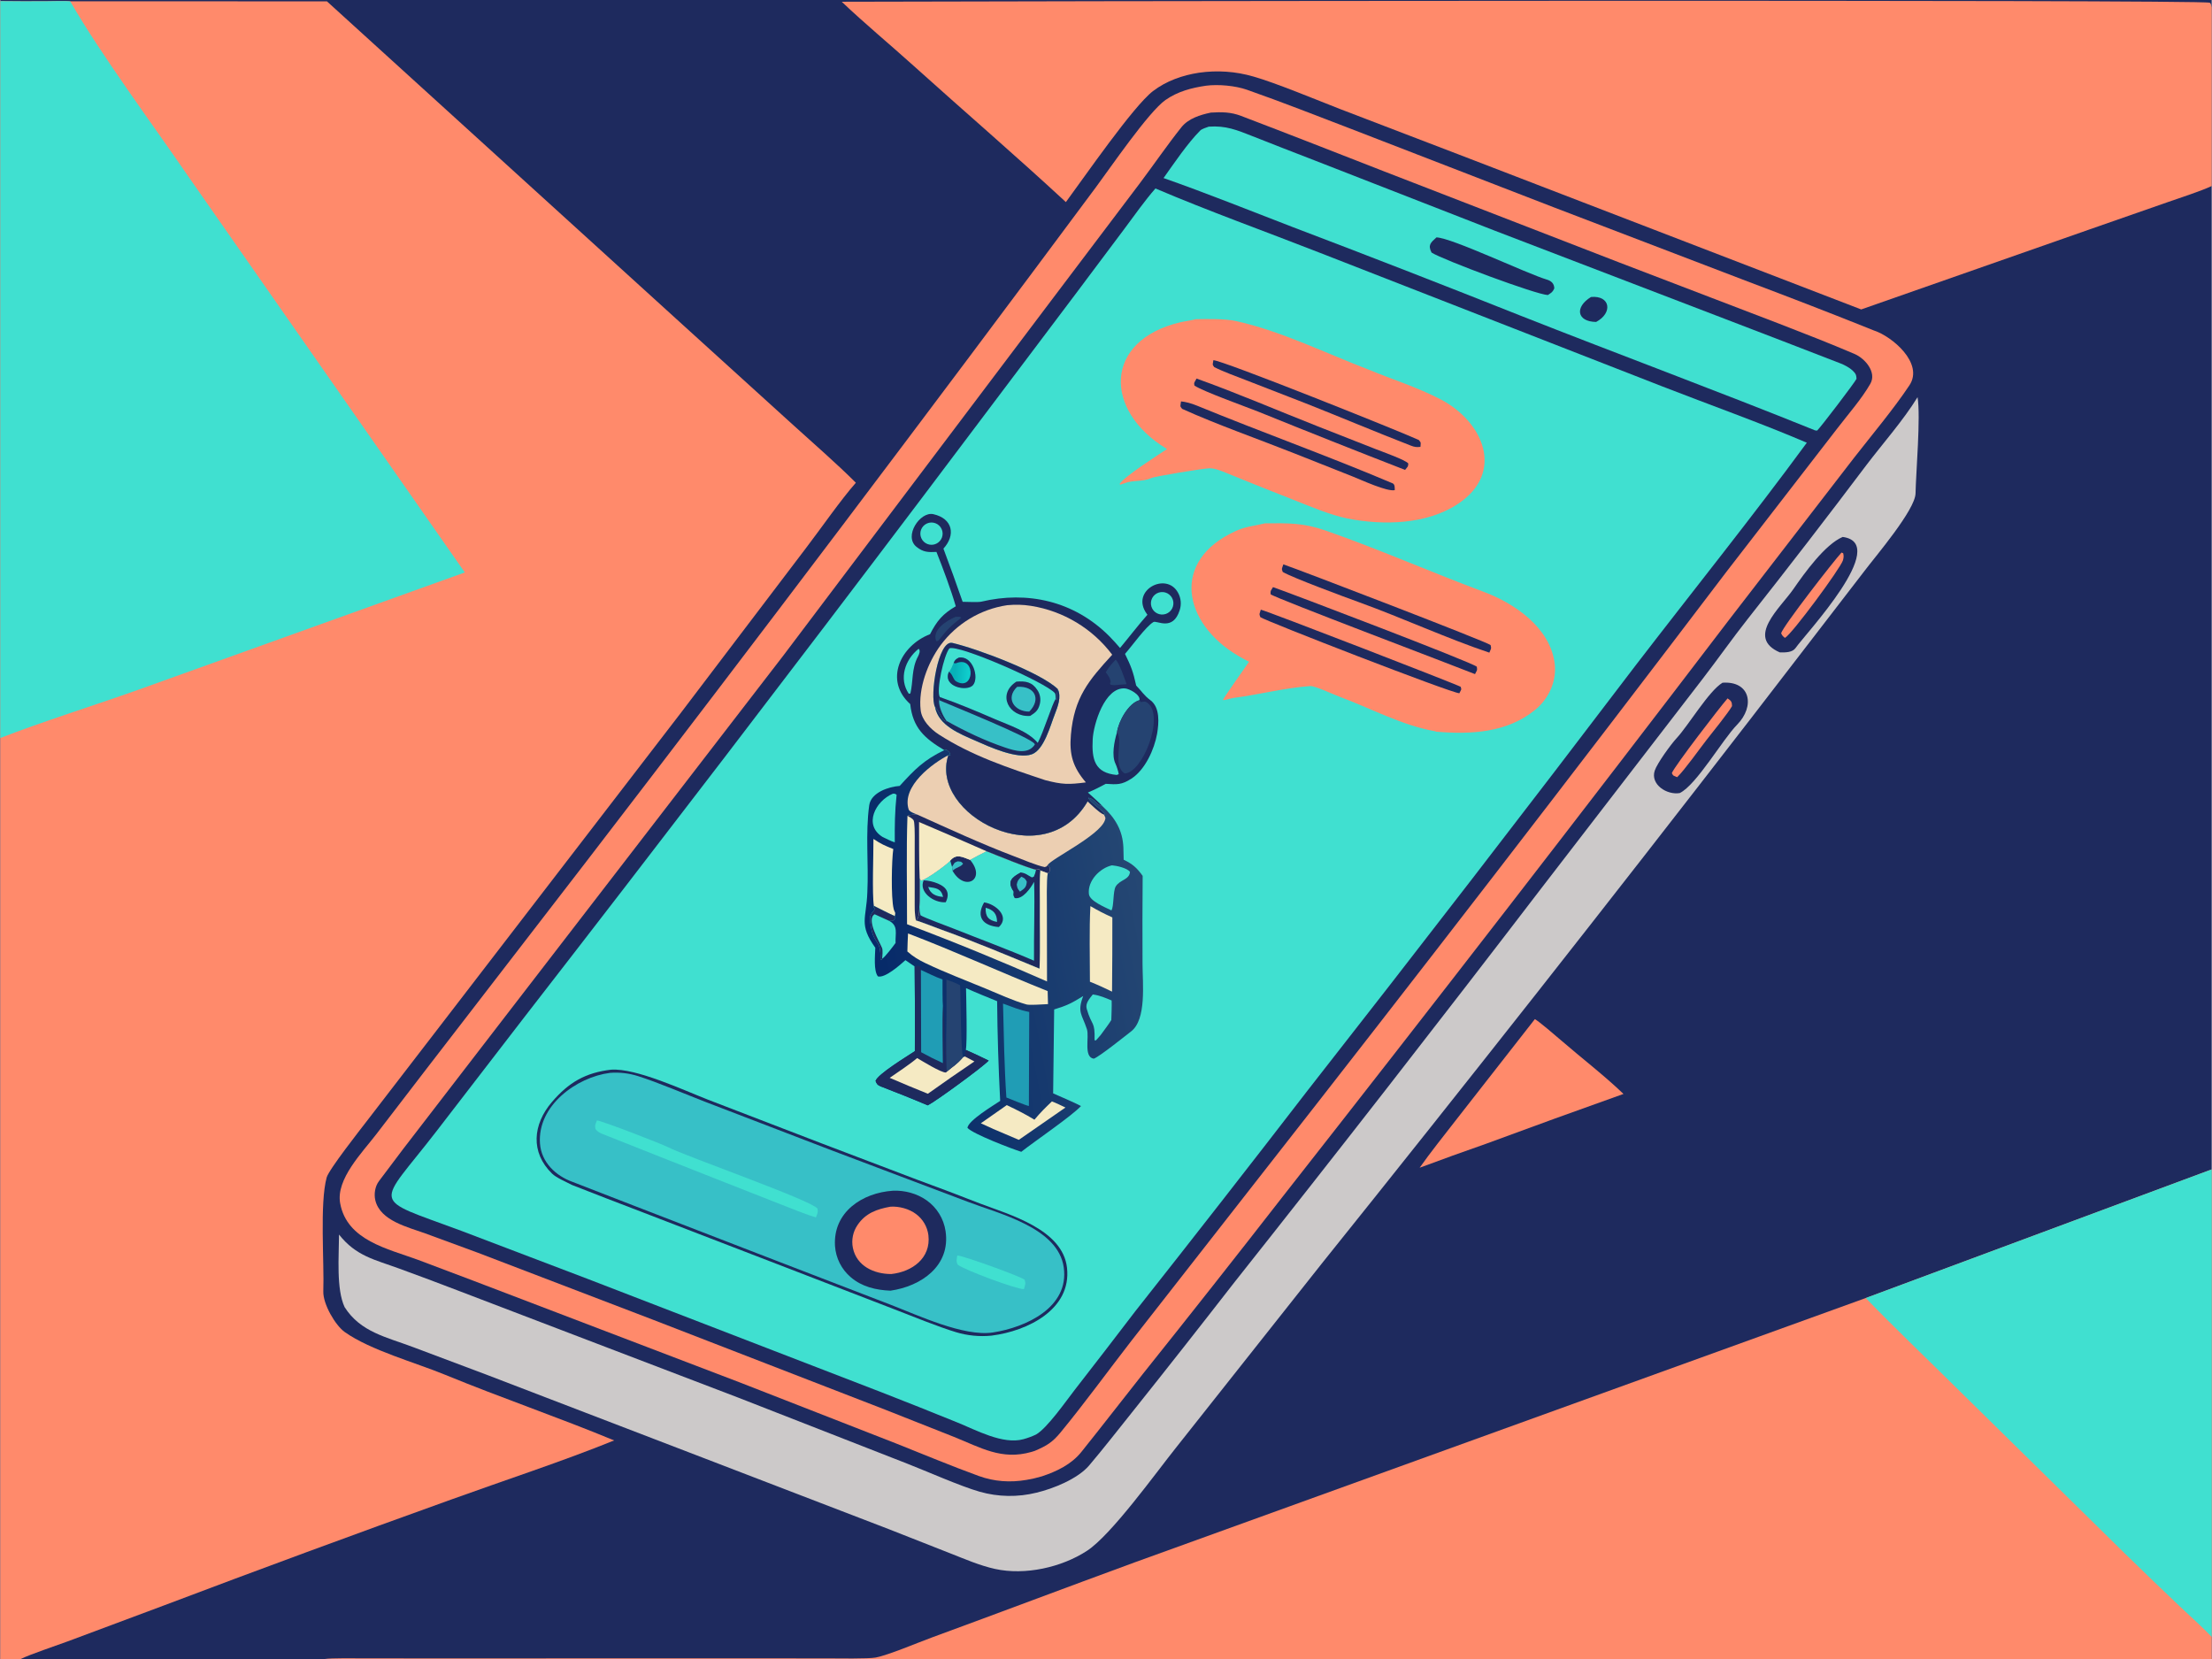
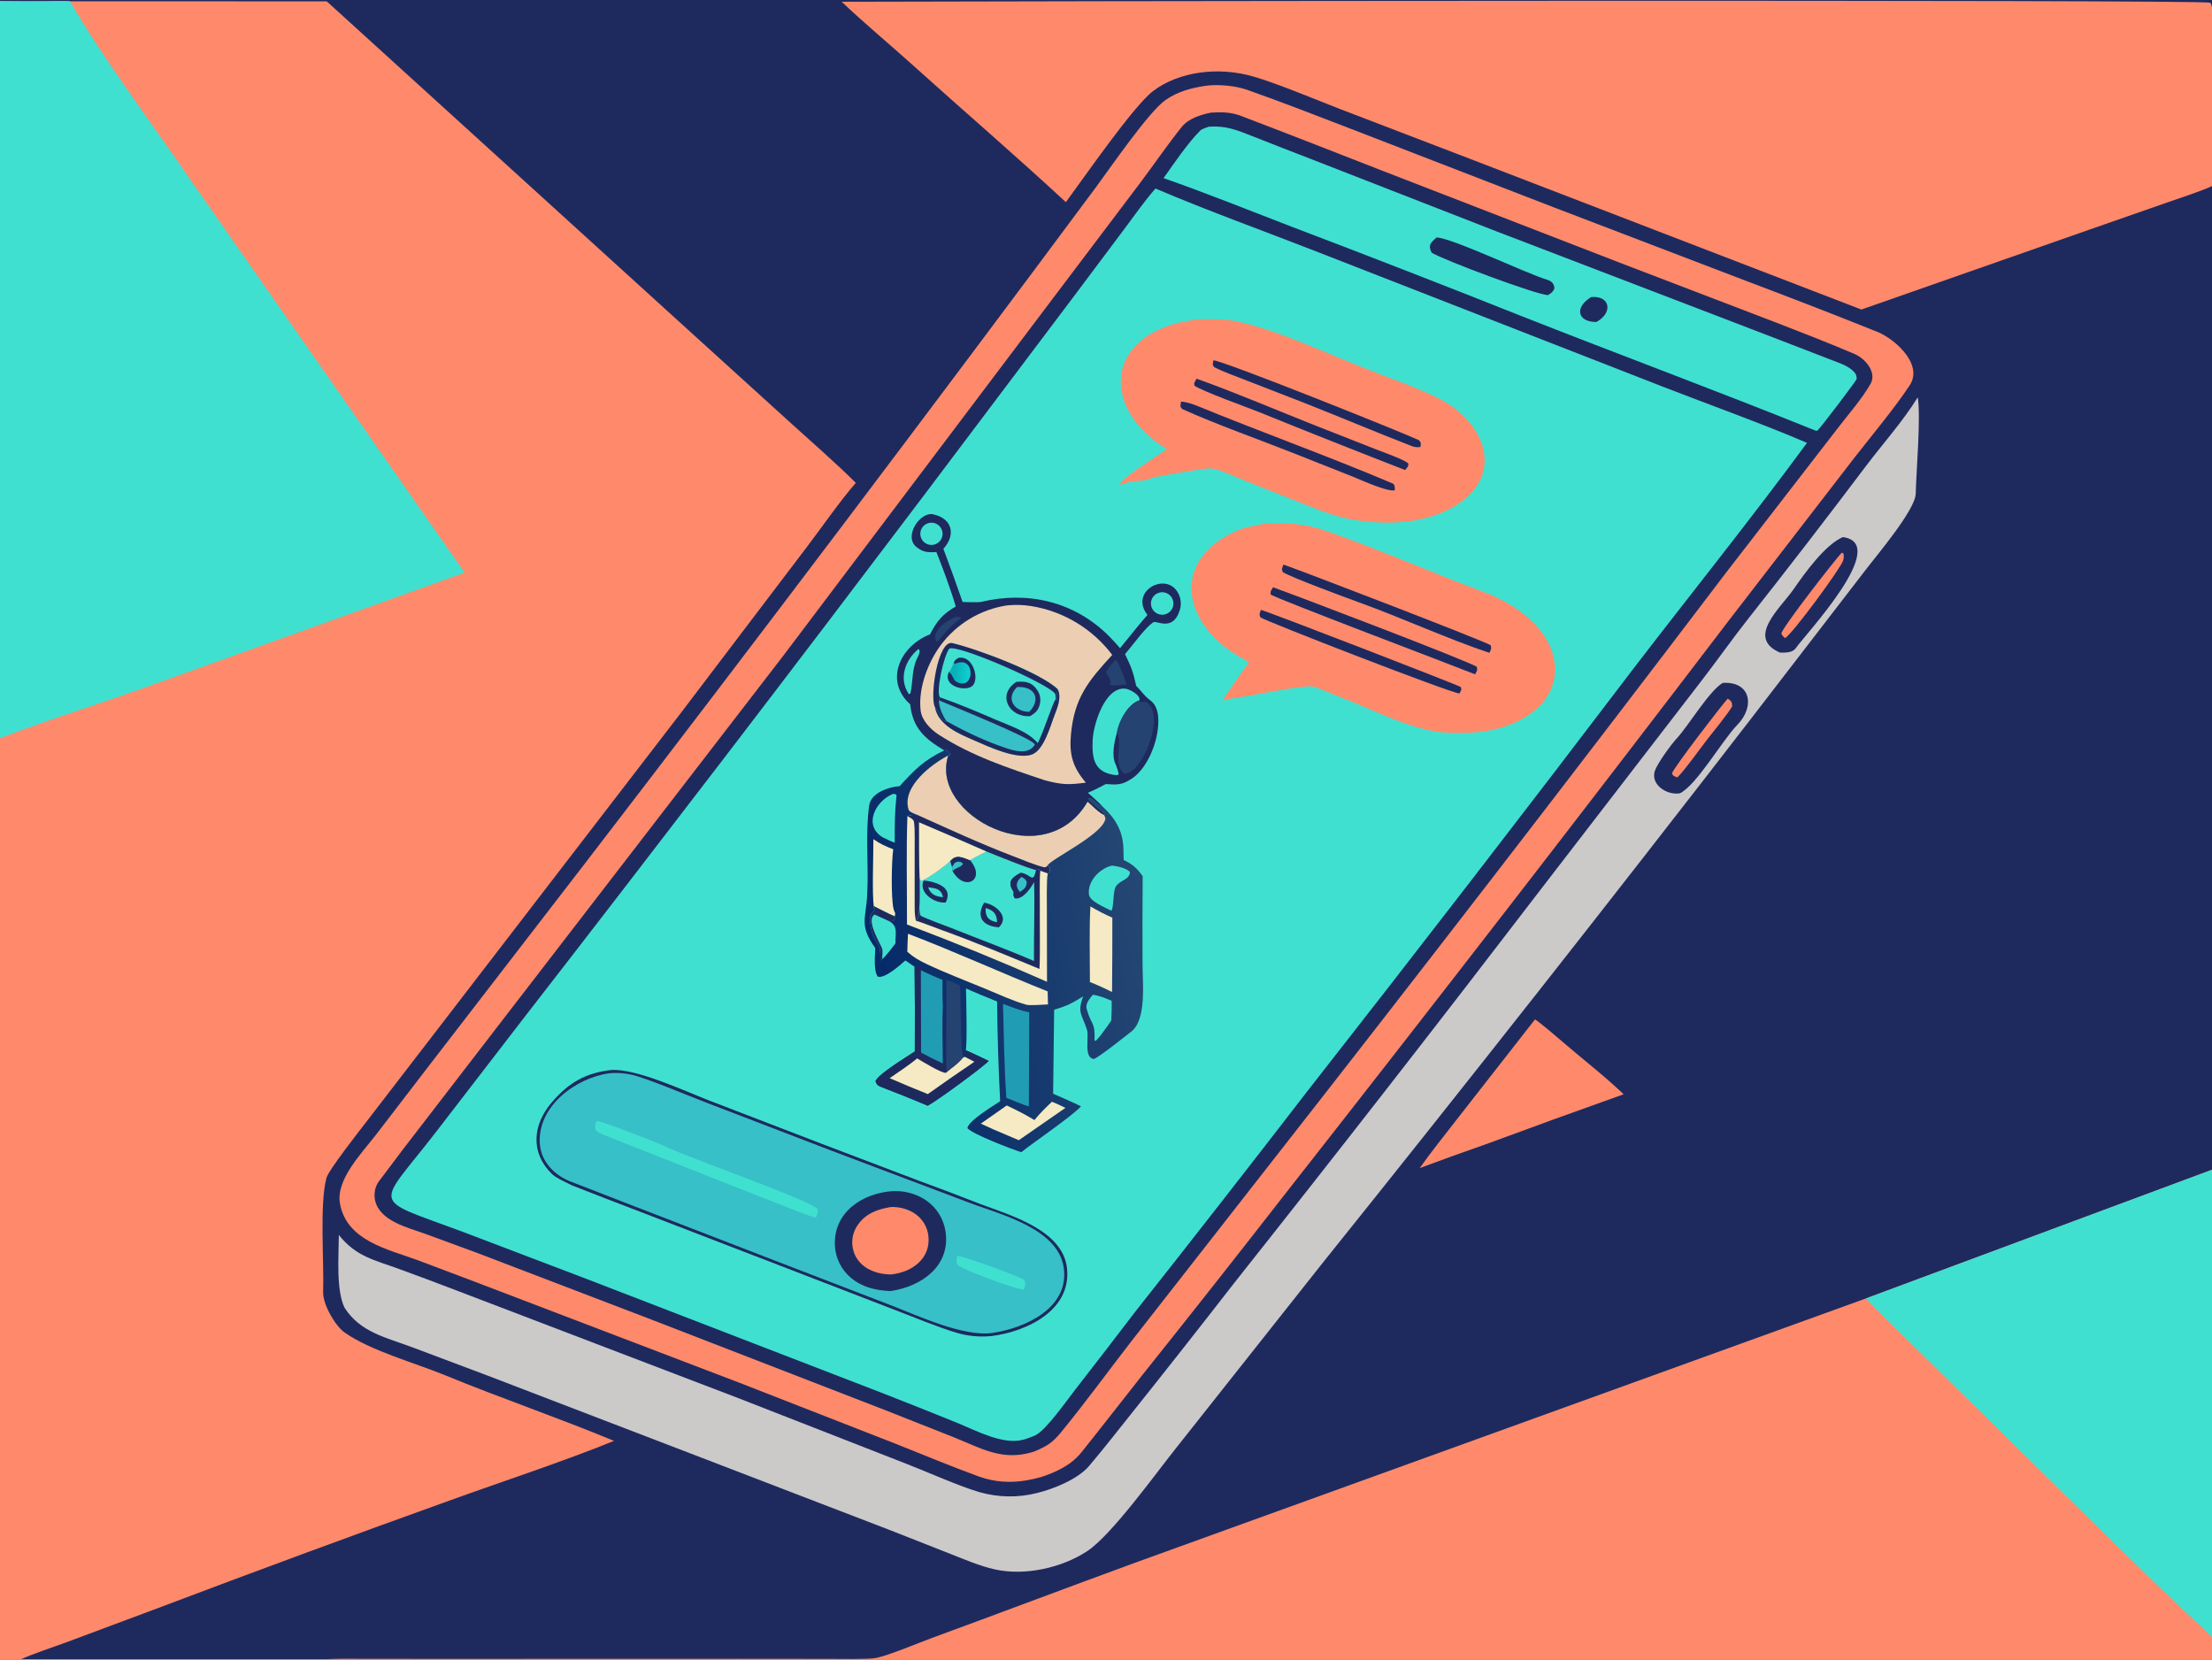
- <svg xmlns="http://www.w3.org/2000/svg" width="24" height="18" viewBox="0.00 0.00 1365.00 1024.00">
+ <svg xmlns="http://www.w3.org/2000/svg" width="1365" height="1024" viewBox="0 0 1365 1024">
  <path fill="#1E2A5E" d="M0 0L1365 0L1365 4.664L1365 114.803L1365 721.793L1365 1010.36L1365 1024L200.279 1024L12.599 1024L0 1024L0 455.532L0 0.689L0 0Z" />
  <path fill="#FF8A6B" d="M0 0.689C9.534 0.811 19.07 0.835 28.604 0.76C31.3 0.74 40.925 0.469 43.165 0.787L201.635 0.836L420.721 199.994L488.619 261.614C500.267 272.186 517.086 286.874 528.103 297.971C518.642 308.704 506.376 326.454 497.27 338.353L419.765 440.426L267.355 638.58L226.174 692.079C222.571 696.78 202.818 721.857 201.468 726.789C197.102 742.739 200.033 779.308 199.396 797.052C199.115 804.863 206.812 818.076 212.655 822.213C228.505 833.436 256.115 840.961 274.811 848.652C309.051 862.739 344.946 874.986 378.902 889.091C348.055 901.645 310.244 914.037 278.303 925.582C218.905 946.907 159.689 968.737 100.663 991.071L41.595 1013.13C34.103 1015.91 18.976 1020.92 12.599 1024L0 1024L0 455.532L0 0.689Z" />
  <path fill="#40E0D0" d="M0 0.689C9.534 0.811 19.07 0.835 28.604 0.76C31.3 0.74 40.925 0.469 43.165 0.787C62.057 33.685 93.714 76.266 115.694 108.366L286.738 353.337L84.978 425.829C58.056 435.385 26.071 445.398 0 455.532L0 0.689Z" />
  <path fill="#FF8A6B" d="M1151.44 801.199L1365 721.793L1365 1010.36L1365 1024L200.279 1024C204.412 1023.32 219.054 1023.56 223.999 1023.56L270.161 1023.6L455.735 1023.55L510.974 1023.6C516.314 1023.61 536.181 1023.94 540.447 1023.08C548.633 1021.43 565.788 1014.11 574.822 1010.79C616.637 995.452 658.247 979.74 700.07 964.404L1151.44 801.199Z" />
  <path fill="#40E0D0" d="M1151.44 801.199L1365 721.793L1365 1010.36C1359.68 1004.73 1351.72 997.641 1345.94 992.143C1334.2 981.013 1322.55 969.793 1310.98 958.483L1205.4 854.664C1187.4 836.87 1169.02 819.377 1151.44 801.199Z" />
  <path fill="#FF8A6B" d="M519.395 1.08C591.284 0.768 1359.68 -0.395 1363.81 1.683C1364.62 2.092 1364.77 3.808 1365 4.664L1365 114.803C1358.31 117.969 1345.71 122.003 1338.34 124.591L1289.66 141.579L1148.64 190.996L906.536 97.782L826.807 67.231C813.009 61.864 786.948 51.034 773.517 47.248C762.612 44.067 751.152 43.261 739.909 44.883C729.729 46.425 719.73 49.942 711.49 56.238C699.337 65.524 668.889 109.668 657.736 124.741C627.001 96.269 594.86 68.644 563.717 40.582C549.206 27.507 533.448 14.442 519.395 1.08Z" />
  <path fill="#FF8A6B" d="M744.282 52.894C751.915 51.931 762.361 52.887 769.521 55.404C790.97 62.946 812.785 71.498 834.002 79.644L958.598 127.853L1078.37 173.658C1104.47 183.516 1130.52 193.538 1156.41 203.96C1167.68 207.594 1187.45 224.195 1178.41 237.824C1168.79 252.325 1154.94 268.828 1144.07 282.775L1066.56 383.24C975.917 502.092 884.438 620.307 792.133 737.876C763.43 774.768 734.485 811.471 705.299 847.982C692.571 864.023 680.085 880.268 667.269 896.231C661.115 903.896 652.056 908.226 642.951 911.242C639.825 912.178 636.643 912.915 633.424 913.449C623.382 915.168 613.516 914.503 603.981 911.039C586.849 904.814 569.624 897.585 552.671 890.864L456.366 853.251L292.684 790.772L257.905 777.644C239.271 770.768 213.975 765.719 209.792 742.685C207.096 727.842 223.428 711.4 232.158 700.009L262.717 660.196L361.856 531.625C467.814 393.756 572.649 255.026 676.353 115.452C685.005 103.826 708.797 69.01 719.21 61.725C726.759 56.443 735.286 54.212 744.282 52.894Z" />
  <path fill="#1E2A5E" d="M747.257 69.492C753.936 69.091 759.523 69.12 765.868 71.538C795.238 82.732 824.662 94.272 853.933 105.701L999.062 161.917L1097.68 199.677C1113.37 205.776 1129.1 211.869 1144.58 218.498C1151.02 221.258 1158.34 229.789 1154.28 236.878C1148.89 246.29 1140.67 255.573 1133.98 264.312L1065.38 353.032C970.272 478.251 874.217 602.747 777.222 726.508L698.009 827.809C683.522 846.507 669.59 865.731 654.546 884.043C649.398 890.309 645.896 892.38 638.56 895.53C637.89 895.767 637.211 895.981 636.527 896.173C618.009 901.489 605.172 893.5 588.394 886.796L546.17 870.095L402.938 814.611L294.769 773.23L262.348 761.317C251.692 757.444 234.478 753.53 231.49 740.834C230.587 736.995 231.307 732.311 233.707 729.084C243.66 715.704 253.786 702.45 264.022 689.28L311.758 627.291L483.476 404.457L650.091 183.639L703.51 112.943C712.031 101.605 720.185 89.666 728.994 78.601C733.359 73.118 740.616 70.884 747.257 69.492Z" />
  <path fill="#40E0D0" d="M713.019 116.33C745.659 130.253 781.218 143.005 814.46 156.015L1025.71 238.452C1054.15 249.53 1087.28 261.334 1115.07 273.264C1081.7 318.743 1043.98 365.699 1009.47 410.618C942.545 498.684 874.972 586.255 806.755 673.324C771.617 718.911 736.203 764.284 700.513 809.44C688.14 825.671 675.685 841.84 663.148 857.945C657.752 864.902 646.18 881.514 639.325 885.44C636.796 886.64 634.165 887.613 631.463 888.345C618.76 891.8 602.299 882.666 590.401 877.865C575.02 871.615 559.595 865.475 544.126 859.446L362.554 789.388L284.57 759.723C227.222 738.413 232.46 746.012 269.514 697.883L323.155 628.25C406.08 521.369 488.321 413.958 569.872 306.024L663.238 182.104L693.72 141.422C699.709 133.417 706.558 123.665 713.019 116.33Z" />
  <defs>
    <linearGradient id="gradient_0" gradientUnits="userSpaceOnUse" x1="539.852" y1="598.874" x2="708.125" y2="566.378">
      <stop offset="0" stop-color="#062A69" />
      <stop offset="1" stop-color="#254773" />
    </linearGradient>
  </defs>
  <path fill="url(#gradient_0)" d="M582.698 463.026L584.1 462.832C586.085 464.632 585.849 463.908 586.466 466.149L585.201 466.14C573.077 502.705 644.381 540.569 671.163 494.617C673.267 496.525 678.898 502.104 681.221 502.741L681.722 502.704C681.943 501.074 672.239 495.071 671.621 492.397C676.027 493.227 675.624 496.288 680.44 497.714C688.125 504.888 692.815 512.419 693.234 523.211C693.306 525.698 693.365 528.184 693.411 530.671C698.849 533.24 701.575 535.674 705.131 540.618C704.978 558.827 704.952 577.037 705.051 595.246C705.07 606.861 707.617 629.166 698.038 636.595C694.556 639.295 678.294 652.34 674.948 653.463C668.499 652.506 672.293 640.083 670.716 635.245C667.671 625.902 664.604 624.929 668.432 614.781C661.465 619.091 658.573 620.623 650.506 623.068L649.873 674.872C654.973 677.152 662.234 680.17 667.078 682.684C661.165 689.018 638.731 704.24 630.202 710.945C624.389 709.102 600.418 699.996 596.971 696.148C597.497 691.597 612.979 682.327 617.182 679.514C616.118 659.013 615.489 638.493 615.296 617.965C608.924 615.356 602.365 612.76 596.115 609.911C596.202 615.601 596.944 643.739 595.97 648.037C600.724 650.132 605.431 652.334 610.087 654.642C606.285 658.717 577.67 679.611 572.479 682.261C562.821 678.155 553.292 674.361 543.497 670.582C541.459 669.795 540.895 668.916 540.259 667.174C541.681 662.939 559.518 652.162 564.515 648.827C564.634 631.397 564.593 613.965 564.391 596.535L558.686 592.644C555.359 595.66 545.936 603.981 541.688 602.644C538.968 599.091 539.981 589.78 540.111 584.987C529.721 570.441 534.646 567.053 535.189 550.758C536.05 533.096 533.916 514.544 536.352 497.046C537.449 489.168 548.465 485.538 555.159 485.104C564.499 474.829 570.117 469.1 582.698 463.026Z" />
  <path fill="#40E0D0" d="M608.676 525.37C613.506 527.282 635.494 536.305 639.315 536.788L641.163 536.516L642.018 537.331C641.355 543.227 641.741 551.141 641.682 557.249C641.55 570.748 642.032 584.425 641.47 597.919C621.512 589.703 601.404 581.205 581.107 573.922C578.116 572.849 567.393 568.624 565.197 568.156C567.464 565.695 567.076 563.299 567.301 559.796C567.681 556.155 567.456 546.142 567.473 542.068L568.301 543.37C570.828 543.378 584.256 533.603 586.341 531.171C590.089 526.726 593.872 528.934 598.567 530.699C601.889 528.833 605.26 527.056 608.676 525.37Z" />
  <path fill="#1E2A5E" d="M639.315 536.788L641.163 536.516L642.018 537.331C641.355 543.227 641.741 551.141 641.682 557.249C641.55 570.748 642.032 584.425 641.47 597.919C621.512 589.703 601.404 581.205 581.107 573.922C578.116 572.849 567.393 568.624 565.197 568.156C567.464 565.695 567.076 563.299 567.301 559.796C567.416 562.189 567.438 562.667 568.037 564.962C570.325 566.449 585.603 572.042 588.903 573.36C605.232 579.884 621.924 585.992 638.06 592.979C637.917 576.812 638.592 560.439 638.129 544.299C636.049 548.096 631.111 555.331 626.139 554.337C625.005 551.989 625.288 552.94 625.443 550.205C621.377 544.036 624.263 541.554 629.943 538.523C633.053 538.92 634.021 540.192 636.77 541.575L637.938 541.129C638.783 539.196 638.894 538.859 639.315 536.788Z" />
  <path fill="#1E2A5E" d="M625.443 550.205C621.377 544.036 624.263 541.554 629.943 538.523L631.525 540.485L631 541.084L630.242 541.134C628.411 543.061 627.915 543.415 627.41 545.983C627.762 548.285 627.931 548.528 629.384 550.361L630.688 550.869L630.201 551.406C627.777 551.294 627.684 551.232 625.443 550.205Z" />
  <path fill="#37C0C7" d="M630.242 541.134C632.407 542.171 632.528 542.179 633.616 544.215C633.305 547.738 632.295 548.328 629.384 550.361C627.931 548.528 627.762 548.285 627.41 545.983C627.915 543.415 628.411 543.061 630.242 541.134Z" />
  <path fill="#1E2A5E" d="M586.341 531.171C590.089 526.726 593.872 528.934 598.567 530.699C608.879 542.851 595.272 550.672 587.798 537.498L587.462 535.064L586.341 531.171Z" />
  <path fill="#37C0C7" d="M587.462 535.064C589.254 532.322 588.46 532.636 590.99 531.637C593.442 531.971 592.679 531.522 594.296 533.066C592.881 535.27 590.271 535.07 587.798 537.498L587.462 535.064Z" />
  <path fill="#1E2A5E" d="M607.275 556.998C614.029 557.85 623.493 565.627 616.371 572.207C606.537 571.486 602.102 565.932 607.275 556.998Z" />
  <path fill="#40E0D0" d="M608.225 560.299C613.083 561.661 615.221 564 615.244 569.053C609.843 568.036 608.005 565.673 608.225 560.299Z" />
  <path fill="#1E2A5E" d="M569.957 543.345C572.985 543.519 575.961 544.203 578.76 545.369C584.33 547.698 586.319 551.396 583.559 556.913C576.126 557.448 566.716 550.547 569.957 543.345Z" />
  <path fill="#40E0D0" d="M572.758 547.458C577.65 548.216 580.637 548.265 581.961 553.599C577.663 553.271 574.123 551.934 572.758 547.458Z" />
  <path fill="#ECCFB2" d="M585.201 466.14C573.077 502.705 644.381 540.569 671.163 494.617C673.267 496.525 678.898 502.104 681.221 502.741C682.143 504.915 682.451 504.551 681.781 506.41C678.396 515.799 648.954 529.987 646.485 533.926C648.056 535.535 647.606 534.762 647.837 537.378C647.102 538.778 647.563 538.583 646.548 538.994L642.018 537.331L641.163 536.516L639.315 536.788C635.494 536.305 613.506 527.282 608.676 525.37C605.26 527.056 601.889 528.833 598.567 530.699C593.872 528.934 590.089 526.726 586.341 531.171C584.256 533.603 570.828 543.378 568.301 543.37L567.473 542.068C567.456 546.142 567.681 556.155 567.301 559.796C567.076 563.299 567.464 565.695 565.197 568.156C564.222 565.075 564.417 558.657 564.4 555.169L564.399 524.267C564.412 518.907 564.584 512.705 564.018 507.352C563.822 505.493 561.72 504.692 559.956 503.569C562.105 502.716 563.725 502.857 566.038 502.798C564.536 502.209 561.152 501.088 560.692 499.623C556.162 485.179 575.755 470.953 585.201 466.14Z" />
  <path fill="#F5EAC3" d="M567.093 507.37C580.994 513.278 594.855 519.278 608.676 525.37C605.26 527.056 601.889 528.833 598.567 530.699C593.872 528.934 590.089 526.726 586.341 531.171C584.256 533.603 570.828 543.378 568.301 543.37L567.473 542.068C567.004 531.114 567.171 518.46 567.093 507.37Z" />
  <path fill="#1E2A5E" d="M566.038 502.798C585.671 511.669 605.32 520.729 625.452 528.404C630.385 530.285 639.904 534.284 644.688 535.204C646.155 534.618 645.631 535.124 646.485 533.926C648.056 535.535 647.606 534.762 647.837 537.378C647.102 538.778 647.563 538.583 646.548 538.994L642.018 537.331L641.163 536.516L639.315 536.788C635.494 536.305 613.506 527.282 608.676 525.37C594.855 519.278 580.994 513.278 567.093 507.37C567.171 518.46 567.004 531.114 567.473 542.068C567.456 546.142 567.681 556.155 567.301 559.796C567.076 563.299 567.464 565.695 565.197 568.156C564.222 565.075 564.417 558.657 564.4 555.169L564.399 524.267C564.412 518.907 564.584 512.705 564.018 507.352C563.822 505.493 561.72 504.692 559.956 503.569C562.105 502.716 563.725 502.857 566.038 502.798Z" />
  <path fill="#1E2A5E" d="M564.391 596.535C566.753 596.07 566.357 595.737 567.894 596.669L568.258 598.684C572.585 600.701 577.142 602.95 581.603 604.579C581.612 606.802 581.546 619.307 581.833 620.872C583.388 624.511 582.955 651.169 582.51 655.511L583.022 655.436C583.177 651.766 583.022 643.062 583.825 640.28C583.92 644.494 583.799 658.338 584.272 661.461C588.686 657.64 589.932 657.543 594.341 652.5L595.443 652.104C595.432 650.023 595.416 650.032 595.97 648.037C600.724 650.132 605.431 652.334 610.087 654.642C606.285 658.717 577.67 679.611 572.479 682.261C562.821 678.155 553.292 674.361 543.497 670.582C541.459 669.795 540.895 668.916 540.259 667.174C541.681 662.939 559.518 652.162 564.515 648.827C564.634 631.397 564.593 613.965 564.391 596.535Z" />
  <path fill="#209DB5" d="M568.258 598.684C572.585 600.701 577.142 602.95 581.603 604.579C581.612 606.802 581.546 619.307 581.833 620.872C581.301 631.085 581.756 645.644 581.788 656.185C576.787 653.904 573.224 652.114 568.4 649.474L568.258 598.684Z" />
  <path fill="#F5EAC3" d="M594.341 652.5L595.443 652.104L601.291 655.167C591.62 661.686 582.037 668.335 572.543 675.111C564.648 671.942 556.797 668.666 548.991 665.285C554.008 661.805 561.489 656.894 565.937 653.085C569.042 654.882 580.801 662.216 583.731 661.993L584.272 661.461C588.686 657.64 589.932 657.543 594.341 652.5Z" />
  <path fill="#F5EAC3" d="M559.956 503.569C561.72 504.692 563.822 505.493 564.018 507.352C564.584 512.705 564.412 518.907 564.399 524.267L564.4 555.169C564.417 558.657 564.222 565.075 565.197 568.156C567.393 568.624 578.116 572.849 581.107 573.922C601.404 581.205 621.512 589.703 641.47 597.919C642.032 584.425 641.55 570.748 641.682 557.249C641.741 551.141 641.355 543.227 642.018 537.331L646.548 538.994C645.728 542.641 646.014 557.881 646.025 562.182L646.095 605.796C617.626 593.221 588.814 581.436 559.693 570.455C559.742 548.887 559.189 524.893 559.956 503.569Z" />
  <path fill="#254371" d="M584.012 604.682C587.082 605.776 589.555 606.58 592.44 608.125C592.843 614.151 592.807 650.365 594.341 652.5C589.932 657.543 588.686 657.64 584.272 661.461C583.799 658.338 583.92 644.494 583.825 640.28C584.201 628.84 583.998 616.22 584.012 604.682Z" />
  <path fill="#F5EAC3" d="M560.304 576.164C589.524 587.301 617.625 600.217 646.488 611.736L646.702 619.773L645.235 619.855C643.025 619.976 635.244 620.499 633.473 620.003C625.155 617.672 616.26 613.536 608.188 610.185C595.885 605.077 583.328 600.351 571.342 594.635C566.949 592.54 563.502 590.511 559.898 587.284C559.919 583.706 560.16 579.769 560.304 576.164Z" />
  <path fill="#209DB5" d="M618.937 619.458C625.172 621.676 628.547 623.298 635.12 624.631L634.905 682.644C633.551 682.589 623.131 678.243 621.006 677.428C619.717 658.206 619.419 638.726 618.937 619.458Z" />
  <path fill="#F5EAC3" d="M672.874 559.29C678.012 562.284 681.022 563.825 686.419 566.26C686.441 581.532 686.378 596.804 686.23 612.075C681.387 609.714 677.624 607.969 672.583 605.956C672.596 591.637 672.099 573.286 672.874 559.29Z" />
  <path fill="#F5EAC3" d="M649.117 679.837C651.253 680.585 655.26 682.574 657.478 683.605L628.687 703.557L613.003 696.884L605.241 693.337L621.254 682.121C627.663 685.19 632.274 687.452 638.325 691.122C642.171 686.552 644.847 683.921 649.117 679.837Z" />
  <path fill="#F5EAC3" d="M538.956 517.823C543.779 521.035 545.845 521.892 551.208 524.059C550.211 530.815 549.715 553.919 551.423 560.933C552.034 563.443 552.846 562.704 552.117 565.486C547.878 563.626 543.393 561.264 539.227 559.177C538.054 552.061 539.012 526.725 538.956 517.823Z" />
  <path fill="#40E0D0" d="M686.18 534.115C689.194 534.35 695.367 535.738 697.299 538.11C696.951 543.127 691.137 542.859 688.502 547.163C686.726 550.065 687.453 559.772 685.823 561.93C681.937 559.99 672.452 556.194 671.953 551.883C670.998 543.624 678.766 535.781 686.18 534.115Z" />
  <path fill="#40E0D0" d="M544.326 591.796L543.866 592.513L543.282 592.418C543.699 579.095 539.347 583.537 537.483 572.347C536.219 564.762 536.694 565.245 539.974 560.994L539.056 560.161L539.227 559.177C543.393 561.264 547.878 563.626 552.117 565.486L552.084 567.393C550.596 568.699 551.176 568.304 548.76 568.435C554.401 571.582 552.368 576.065 552.605 582.048C551.204 584.008 546.135 590.687 544.326 591.796Z" />
  <path fill="#1E2A5E" d="M544.326 591.796L543.866 592.513L543.282 592.418C543.699 579.095 539.347 583.537 537.483 572.347C536.219 564.762 536.694 565.245 539.974 560.994L539.056 560.161L539.227 559.177C543.393 561.264 547.878 563.626 552.117 565.486L552.084 567.393C550.596 568.699 551.176 568.304 548.76 568.435C545.749 567.037 542.727 565.664 539.695 564.314C534.256 567.582 542.623 581.027 544.272 585.129C544.859 586.589 544.472 590.142 544.326 591.796Z" />
  <path fill="#40E0D0" d="M550.963 489.887C552.231 489.84 552.149 489.889 553.257 490.543C552.146 500.877 552.056 509.598 552.127 519.962C549.842 519.228 546.881 517.697 544.649 516.641C532.582 509.196 540.193 494.376 550.963 489.887Z" />
  <path fill="#40E0D0" d="M674.349 613.823C678.641 614.381 682.026 615.887 685.99 617.532C686.093 621.536 685.911 625.605 685.782 629.614C683.981 632.487 681.242 636.054 679.2 638.87L676.293 642.167L675.448 642.105C675.752 629.843 673.809 633.748 670.603 622.727C669.604 619.293 672.272 616.482 674.349 613.823Z" />
  <path fill="#1E2A5E" d="M377.113 660.244C392.501 659.203 421.914 672.945 436.872 678.779L507.229 705.84L566.635 728.417C579.319 733.054 591.949 737.84 604.521 742.772C622.901 749.775 655.812 758.709 658.44 782.572C661.27 808.276 634.011 821.6 612.016 824.376C611.937 824.388 611.858 824.4 611.778 824.411C604.437 825.137 597.025 824.416 589.961 822.289C578.718 818.898 563.067 812.441 551.732 808.097L481.811 781.125L395.644 747.94C381.412 742.46 367.007 737.027 352.84 731.389C349.587 729.7 343.187 726.931 340.652 724.47C327.057 711.273 328.741 693.985 340.437 680.281C350.845 668.087 361.277 662.053 377.113 660.244Z" />
  <path fill="#37C0C7" d="M376.32 662.218C382.211 661.755 388.135 662.446 393.761 664.252C405.515 667.964 423.083 675.429 434.892 679.999L513.165 710.043L597.433 741.884C616.608 749.24 652.976 757.722 656.426 782.306C659.879 806.918 633.182 819.301 612.682 822.45C594.805 825.184 566.533 811.868 549.387 805.264L480.809 778.86L390.275 743.876C377.903 739.054 365.593 734.347 353.126 729.468C342.909 725.803 333.968 717.382 333.133 705.849C331.441 682.488 355.689 664.846 376.32 662.218Z" />
  <path fill="#1E2A5E" d="M551.03 734.957C558.305 734.648 565.824 736.668 571.789 740.89C578.096 745.351 582.311 752.191 583.462 759.831C586.691 781.258 568.529 793.922 549.45 796.655C540.505 796.27 531.918 794.319 524.949 788.34C519.245 783.495 515.74 776.549 515.231 769.081C513.935 748.201 532.024 736.209 551.03 734.957Z" />
  <path fill="#FF8A6B" d="M549.465 744.811C554.818 744.485 560.957 746.111 565.262 749.364C569.469 752.487 572.221 757.192 572.879 762.391C574.561 776.579 562.811 785.042 549.924 786.383C539.387 786.392 528.556 781.508 526.264 770.233C525.271 765.315 526.321 760.205 529.172 756.077C534.138 748.759 541.209 746.282 549.465 744.811Z" />
  <path fill="#40E0D0" d="M368.271 691.575C371.453 691.787 408.563 706.216 412.117 708.059C422.788 713.591 500.681 740.865 504.421 745.984C504.888 748.328 504.348 749.067 503.468 751.425C498.44 750.049 489.462 746.374 484.409 744.428L446.978 729.703C422.047 719.843 396.918 709.996 372.015 700.045C369.906 699.202 368.773 698.651 367.366 696.882C366.9 694.144 367.284 694.355 368.271 691.575Z" />
  <path fill="#40E0D0" d="M590.716 774.902C595.128 775.296 629.499 787.726 632.285 789.898C633.1 792.709 632.617 792.655 631.843 795.719C627.095 795.79 594.999 783.824 590.954 780.592C589.876 778.5 590.35 777.273 590.716 774.902Z" />
  <path fill="#FF8A6B" d="M780.627 323.016C795.036 322.949 804.092 322.587 818.237 327.536C850.853 338.949 882.423 352.858 914.787 364.985C934.323 372.086 956.668 387.224 959.447 409.562C960.792 420.38 955.819 431.227 947.496 438.066C930.149 452.32 907.648 453.445 886.318 451.613C885.438 451.255 885.957 451.408 885.134 451.26C865.012 447.653 845.757 437.133 826.598 430.027C822.865 428.642 811.48 423.274 808.579 423.468C793.362 424.485 776.728 428.761 761.427 430.763C758.663 431.125 757.32 432.078 754.592 432.101C755.385 430.373 768.898 411.143 770.801 408.461C768.462 407.301 766.17 406.049 763.931 404.706C730.096 384.725 722.009 346.066 762.708 327.703C768.647 325.024 773.602 324.675 779.656 323.25L780.627 323.016Z" />
  <path fill="#1E2A5E" d="M785.586 362.394C796.076 366.008 908.461 408.819 911.371 411.516C911.762 414.065 911.614 413.304 910.273 416.086C898.73 411.41 786.263 368.928 784.106 366.809C783.97 364.314 784.112 364.967 785.586 362.394Z" />
  <path fill="#1E2A5E" d="M791.955 348.352C801.984 351.727 917.475 396.096 919.887 398.158C920.463 400.712 920.27 399.934 919.116 402.839C893.419 394.252 865.102 381.276 839.133 371.879C829.702 368.466 797.837 356.691 791.578 353.025C790.742 350.673 791.057 351.306 791.955 348.352Z" />
  <path fill="#1E2A5E" d="M778.047 376.315C781.86 377.07 899.845 422.761 901.449 423.932C902.047 425.96 901.812 425.376 900.605 427.91C895.086 427.603 780.901 383.28 777.749 380.916C776.912 378.639 777.248 379.191 778.047 376.315Z" />
  <path fill="#FF8A6B" d="M737.888 197.018C745.086 196.915 755.846 196.654 762.802 198.181C790.201 204.197 818.318 218.081 844.681 228.19C859.697 234.378 874.67 239.007 889.105 246.546C915.544 260.355 928.792 291.66 899.804 310.99C880.605 323.793 853.704 324.421 831.609 320.043C820.613 317.792 808.774 312.679 798.248 308.52C784.472 303.151 770.747 297.655 757.073 292.034C753.888 290.735 750.044 289.101 746.561 289.033C743.344 288.971 712.709 294.012 710.45 295.072C705.16 297.553 699.133 296.157 693.949 298.281C693.118 298.622 692.268 298.885 691.416 299.17L690.906 298.745C693.248 294.47 715.179 280.458 720.178 277.16L719.773 276.919C680.995 253.387 680.962 210.266 728.124 198.988C730.98 198.305 734.255 197.931 736.942 197.262L737.888 197.018Z" />
  <path fill="#1E2A5E" d="M728.803 247.752C731.597 248.013 735.095 248.922 738.555 250.343C778.601 266.792 819.612 281.441 859.408 298.326C860.913 298.964 860.725 301.297 860.73 302.532C856.032 303.601 840.219 296.29 834.885 294.159L799.128 279.986C777.19 271.28 750.516 261.899 729.482 252.356C727.951 250.389 728.418 251.103 728.803 247.752Z" />
  <path fill="#1E2A5E" d="M738.396 233.663C762.506 242.246 789.162 253.703 813.277 263.185L849.19 277.299C852.434 278.576 867.608 283.958 869.098 286.095C868.978 288.31 868.744 287.891 867.1 290.046C836.892 278.318 806.772 266.366 776.742 254.19C768.684 250.988 742.871 241.771 737.083 238.006C736.616 236.009 737.139 236.088 738.396 233.663Z" />
  <path fill="#1E2A5E" d="M748.766 222.329C754.304 222.323 863.492 266.029 875.62 271.603C877.152 273.656 876.744 272.749 876.595 275.819C874.173 276.11 872.939 275.935 870.666 275.053C848.743 266.549 827.081 257.366 805.202 248.747L769.341 234.816C763.457 232.517 754.727 229.372 749.273 226.565C747.968 224.733 748.39 225.305 748.766 222.329Z" />
  <path fill="#1E2A5E" d="M577.842 340.665C572.799 340.903 569.754 340.92 565.541 337.544C557.409 331.027 567.759 315.552 575.897 317.361C588.032 320.06 589.78 330.346 582.15 338.629C586.246 349.52 590.201 360.462 594.015 371.455C596.32 371.462 603.568 371.846 605.562 371.37C633.763 364.644 662.751 370.776 684.638 392.793C686.895 395.105 689.072 397.493 691.164 399.955C696.548 393.504 702.644 385.551 708.073 379.446L707.599 378.79C697.343 364.481 719.742 352.551 726.973 365.864C728.786 369.151 729.154 373.043 727.988 376.612C723.79 389.907 713.8 382.732 711.765 383.951C707.019 386.793 698.655 398.613 694.228 403.608C698.024 411.342 699.221 414.495 701.138 423.17C704.516 426.562 705.806 429.151 709.883 432.172C715.965 436.68 715.13 446.37 714.039 452.911C712.339 462.459 706.686 475.158 698.099 480.661C692.051 484.536 689.3 484.245 682.365 483.811C678.397 485.925 675.459 487.445 671.326 489.168C673.851 491.48 678.274 495.293 680.44 497.714C675.624 496.288 676.027 493.227 671.621 492.397C672.239 495.071 681.943 501.074 681.722 502.704L681.221 502.741C678.898 502.104 673.267 496.525 671.163 494.617C644.381 540.569 573.077 502.705 585.201 466.14L586.466 466.149C585.849 463.908 586.085 464.632 584.1 462.832L582.698 463.026C570.347 455.669 563.239 449.143 561.655 434.588C545.415 420.004 555.565 398.51 573.899 391.434C578.134 383.203 581.677 378.933 589.784 374.218C586.914 364.331 581.701 350.263 577.842 340.665Z" />
  <path fill="#ECCFB2" d="M621.502 373.547C626.836 373.101 630.957 373.149 636.297 373.978C656.248 377.169 674.186 387.973 686.34 404.118C671.768 419.983 662.893 430.501 660.848 453.389C659.74 465.798 662.062 473.515 670.079 482.93C659.218 484.321 655.576 484.281 644.974 481.542C622.261 473.945 599.763 466.553 579.284 453.331C574.224 450.064 568.825 444.519 568.11 438.392C566.53 424.851 572.5 409.032 580.305 398.375C590.195 384.954 605.018 376.021 621.502 373.547Z" />
  <path fill="#40E0D0" d="M576.983 436.412C573.559 430.056 578.777 394.748 587.692 396.836C602.9 400.397 642.118 415.043 652.734 425.305C655.041 430.183 652.76 436.057 650.893 440.861C648.229 447.544 644.332 462.774 636.756 465.553C627.695 468.877 610.406 460.907 601.913 457.172C592.054 452.838 579.203 447.852 576.983 436.412Z" />
  <path fill="#37C0C7" d="M651.478 431.272L652.043 432.231C652.132 429.683 652.165 428.372 652.633 425.83L652.734 425.305C655.041 430.183 652.76 436.057 650.893 440.861C648.229 447.544 644.332 462.774 636.756 465.553C627.695 468.877 610.406 460.907 601.913 457.172C592.054 452.838 579.203 447.852 576.983 436.412C580.248 439.576 580.686 444.576 583.867 445.299L584.142 444.999C581.782 441.839 579.208 436.202 579.508 432.178L579.934 430.257C591.402 434.236 603.062 439.177 614.212 443.997C622.699 447.666 634.46 451.371 640.38 458.554C644.141 451.445 648.998 435.2 651.478 431.272Z" />
  <path fill="#1E2A5E" d="M651.478 431.272L652.043 432.231C652.132 429.683 652.165 428.372 652.633 425.83L652.734 425.305C655.041 430.183 652.76 436.057 650.893 440.861C648.229 447.544 644.332 462.774 636.756 465.553C627.695 468.877 610.406 460.907 601.913 457.172C592.054 452.838 579.203 447.852 576.983 436.412C580.248 439.576 580.686 444.576 583.867 445.299L584.142 444.999C595.695 451.475 607.782 457.197 620.345 461.45C626.259 463.452 634.465 465.858 638.566 459.574C638.516 459.437 638.485 459.291 638.416 459.163C636.296 455.249 586.846 435.359 579.508 432.178L579.934 430.257C591.402 434.236 603.062 439.177 614.212 443.997C622.699 447.666 634.46 451.371 640.38 458.554C644.141 451.445 648.998 435.2 651.478 431.272Z" />
  <path fill="#1E2A5E" d="M576.983 436.412C573.559 430.056 578.777 394.748 587.692 396.836C602.9 400.397 642.118 415.043 652.734 425.305L652.633 425.83C652.165 428.372 652.132 429.683 652.043 432.231L651.478 431.272C651.463 430.557 651.408 428.365 650.992 427.871C645.399 421.232 591.163 397.572 585.828 400.214C582.404 404.417 577.572 426.253 579.934 430.257L579.508 432.178C579.208 436.202 581.782 441.839 584.142 444.999L583.867 445.299C580.686 444.576 580.248 439.576 576.983 436.412Z" />
  <path fill="#1E2A5E" d="M627.205 420.715C632.831 420.311 636.82 420.818 640.183 425.978C641.85 428.482 642.388 431.571 641.666 434.491C640.7 438.549 638.911 439.829 635.71 441.89C622.632 442.834 614.957 428.606 627.205 420.715Z" />
  <path fill="#37C0C7" d="M627.635 423.943C638.604 423.222 642.669 431.52 635.153 439.215C626.231 439.375 620.115 431.173 627.635 423.943Z" />
  <defs>
    <linearGradient id="gradient_1" gradientUnits="userSpaceOnUse" x1="589.2" y1="415.204" x2="597.308" y2="415.868">
      <stop offset="0" stop-color="#07B1B9" />
      <stop offset="1" stop-color="#0FCDCC" />
    </linearGradient>
  </defs>
  <path fill="url(#gradient_1)" d="M588.437 409.224C589.398 407.156 589.675 406.974 591.682 405.889C600.343 404.565 604.245 418.202 600.456 422.827C596.918 427.146 581.446 423.949 585.526 414.656C586.757 413.593 587.69 410.892 588.437 409.224Z" />
  <path fill="#1E2A5E" d="M588.437 409.224C589.398 407.156 589.675 406.974 591.682 405.889C600.343 404.565 604.245 418.202 600.456 422.827C596.918 427.146 581.446 423.949 585.526 414.656C587.887 415.971 588.08 419.507 590.02 420.605C601.017 426.827 602.294 406.095 591.337 408.888C589.819 409.275 590.226 409.655 588.437 409.224Z" />
  <path fill="#40E0D0" d="M689.271 452.03C687.604 457.629 685.837 466.3 688.372 471.446C689.006 472.734 690.282 476.641 690.353 477.853L689.109 478.337C675.514 477.049 673.651 468.79 674.285 456.347C674.752 447.2 681.643 423.963 694.246 424.921C696.893 425.122 703.784 428.707 703.192 432.169C696.257 434.063 690.192 445.331 689.271 452.03Z" />
  <path fill="#254371" d="M703.192 432.169L703.867 433.333C706.115 433.144 706.532 432.533 708.442 434.095C718.504 442.323 705.325 476.804 694.076 477.428C686.069 472.451 693.46 457.319 689.271 452.03C690.192 445.331 696.257 434.063 703.192 432.169Z" />
  <path fill="#40E0D0" d="M715.082 365.751C718.719 364.606 722.599 366.608 723.774 370.237C724.949 373.865 722.98 377.763 719.363 378.969C715.702 380.189 711.748 378.191 710.559 374.519C709.369 370.847 711.401 366.909 715.082 365.751Z" />
  <path fill="#40E0D0" d="M571.938 323.132C575.39 321.561 579.463 323.082 581.04 326.533C582.617 329.983 581.103 334.059 577.656 335.642C574.201 337.23 570.114 335.711 568.533 332.252C566.952 328.793 568.477 324.708 571.938 323.132Z" />
  <path fill="#40E0D0" d="M566.833 400.465C568.166 401.464 567.145 403.899 566.45 405.195C562.404 412.741 563.542 420.544 561.772 427.99L560.799 428.257C554.435 418.907 558.49 407.064 566.833 400.465Z" />
  <path fill="#254371" d="M688.439 407.17C690.654 408.965 693.999 418.989 695.216 422.305C692.647 422.536 690.076 422.746 687.504 422.936L685.282 422.644L684.949 421.451L685.381 421.36C685.099 418.358 684.085 417.349 682.348 414.96C684.391 411.507 685.716 410.16 688.439 407.17Z" />
  <path fill="#254371" d="M589.621 380.748C591.416 380.743 592.046 380.402 593.219 381.239C587.095 385.897 584.065 388.957 579.388 395.025C578.583 395.849 579.071 395.516 577.681 395.682C574.955 388.698 584.218 383.013 589.621 380.748Z" />
  <path fill="#40E0D0" d="M745.927 78.177C756.47 77.423 763.266 80.23 772.927 84.057C785.558 89.06 798.246 93.987 810.922 98.88L922.809 142.515L1065.23 197.102C1088.88 206.16 1112.58 215.286 1136.19 224.442C1138.36 225.281 1141.56 227.038 1143.24 228.63C1145.14 230.439 1145.67 231.33 1145.75 233.815C1144.9 235.825 1123.69 263.649 1121.46 265.763L1120.22 265.668C1060.35 241.461 998.429 218.559 938.214 194.779C891.386 176.145 844.412 157.879 797.296 139.984C771.28 129.985 744.231 119.081 718.02 109.909C724.316 101.066 733.006 88.161 740.75 80.481C741.621 79.617 744.627 78.607 745.927 78.177Z" />
  <path fill="#1E2A5E" d="M886.463 146.525C896.021 146.792 942.319 168.94 954.566 172.559C957.333 173.377 959.128 174.957 959.214 178.008C958.107 180.407 957.544 180.545 955.253 182.107C948.202 181.92 890.746 160.491 883.449 155.9C881.04 151.187 882.937 149.742 886.463 146.525Z" />
  <path fill="#1E2A5E" d="M981.862 183.313C993.79 182.204 995.493 193.127 985.032 198.714C973.1 198.57 971.669 189.551 981.862 183.313Z" />
  <path fill="#CCC9C9" d="M1183.43 245.154C1185.42 257.366 1182.42 291.613 1182.18 304.545C1181.98 314.722 1157.66 343.156 1150.75 352.301L1080.33 443.751C993.143 556.642 904.91 668.719 815.641 779.968L725.599 893.7C713.206 909.202 685.889 947.317 670.813 957.191C655.084 967.494 632.457 972.493 613.969 968.4C604.4 966.281 595.294 962.269 586.194 958.714L548.165 943.749L433.101 899.538L300.905 848.811L254.887 831.512C238.372 825.275 222.353 822.258 212.543 806.809C207.31 795.546 209.043 775.448 209.09 762.017C219.66 775.396 231.048 777.44 246.445 783.088C258.389 787.438 270.296 791.893 282.162 796.451L455.402 862.628L559.856 903.444C572.055 908.192 592.512 917.318 604.528 920.751C615.971 924.006 628.066 924.207 639.611 921.334C650.02 918.851 665.099 912.778 672.106 904.526C680.887 894.184 689.935 882.518 698.473 871.875C719.639 845.352 740.628 818.689 761.44 791.888C825.335 711.275 888.547 630.122 951.069 548.44L1050.62 419.214C1060.09 406.926 1069.08 394.104 1078.67 381.955C1103.38 350.662 1127.73 319.088 1151.71 287.24C1162.1 273.553 1174.52 259.613 1183.43 245.154Z" />
  <path fill="#1E2A5E" d="M1063.04 421.4C1080.29 420.211 1083.28 435.924 1071.97 447.391C1063.06 456.427 1046.99 484.474 1036.64 489.505C1028.64 490.863 1018.37 484.152 1021.2 475.649C1022.71 471.107 1031.16 459.447 1034.64 455.708C1042.02 447.755 1054.56 426.492 1063.04 421.4Z" />
  <path fill="#FF8A6B" d="M1066.17 431.071C1068.37 432.525 1068.9 433.266 1068.91 435.84C1066.45 440.214 1056.67 452.222 1053.18 456.706C1048.65 462.533 1039.9 474.941 1035.06 479.708C1032.52 478.559 1032.75 479.155 1031.75 477.2C1033.42 472.853 1061.82 435.921 1066.17 431.071Z" />
  <path fill="#1E2A5E" d="M1137.21 331.422C1166.99 335.372 1114.14 391.31 1108.17 399.92C1106.17 402.799 1101.89 402.731 1098.44 402.697C1077.19 393.496 1098.73 375.22 1106.77 363.626C1113.69 353.637 1126.28 336.056 1137.21 331.422Z" />
  <path fill="#FF8A6B" d="M1136.5 341.051L1137.52 341.476C1137.95 343.023 1137.82 344.357 1137.36 345.88C1135.88 350.784 1105.75 391.6 1101.56 393.741C1100.16 392.55 1100.11 392.611 1099.21 390.913C1100.18 386.717 1132.02 345.819 1136.5 341.051Z" />
  <path fill="#FF8A6B" d="M947.206 629.051C949.557 630.243 960.369 639.527 963.195 641.974C975.701 652.803 990.045 663.81 1001.92 675.22C973.579 685.286 945.306 695.537 917.1 705.974C903.379 710.76 889.71 715.692 876.094 720.768C882.711 711.332 891.264 700.734 898.371 691.52L947.206 629.051Z" />
</svg>
